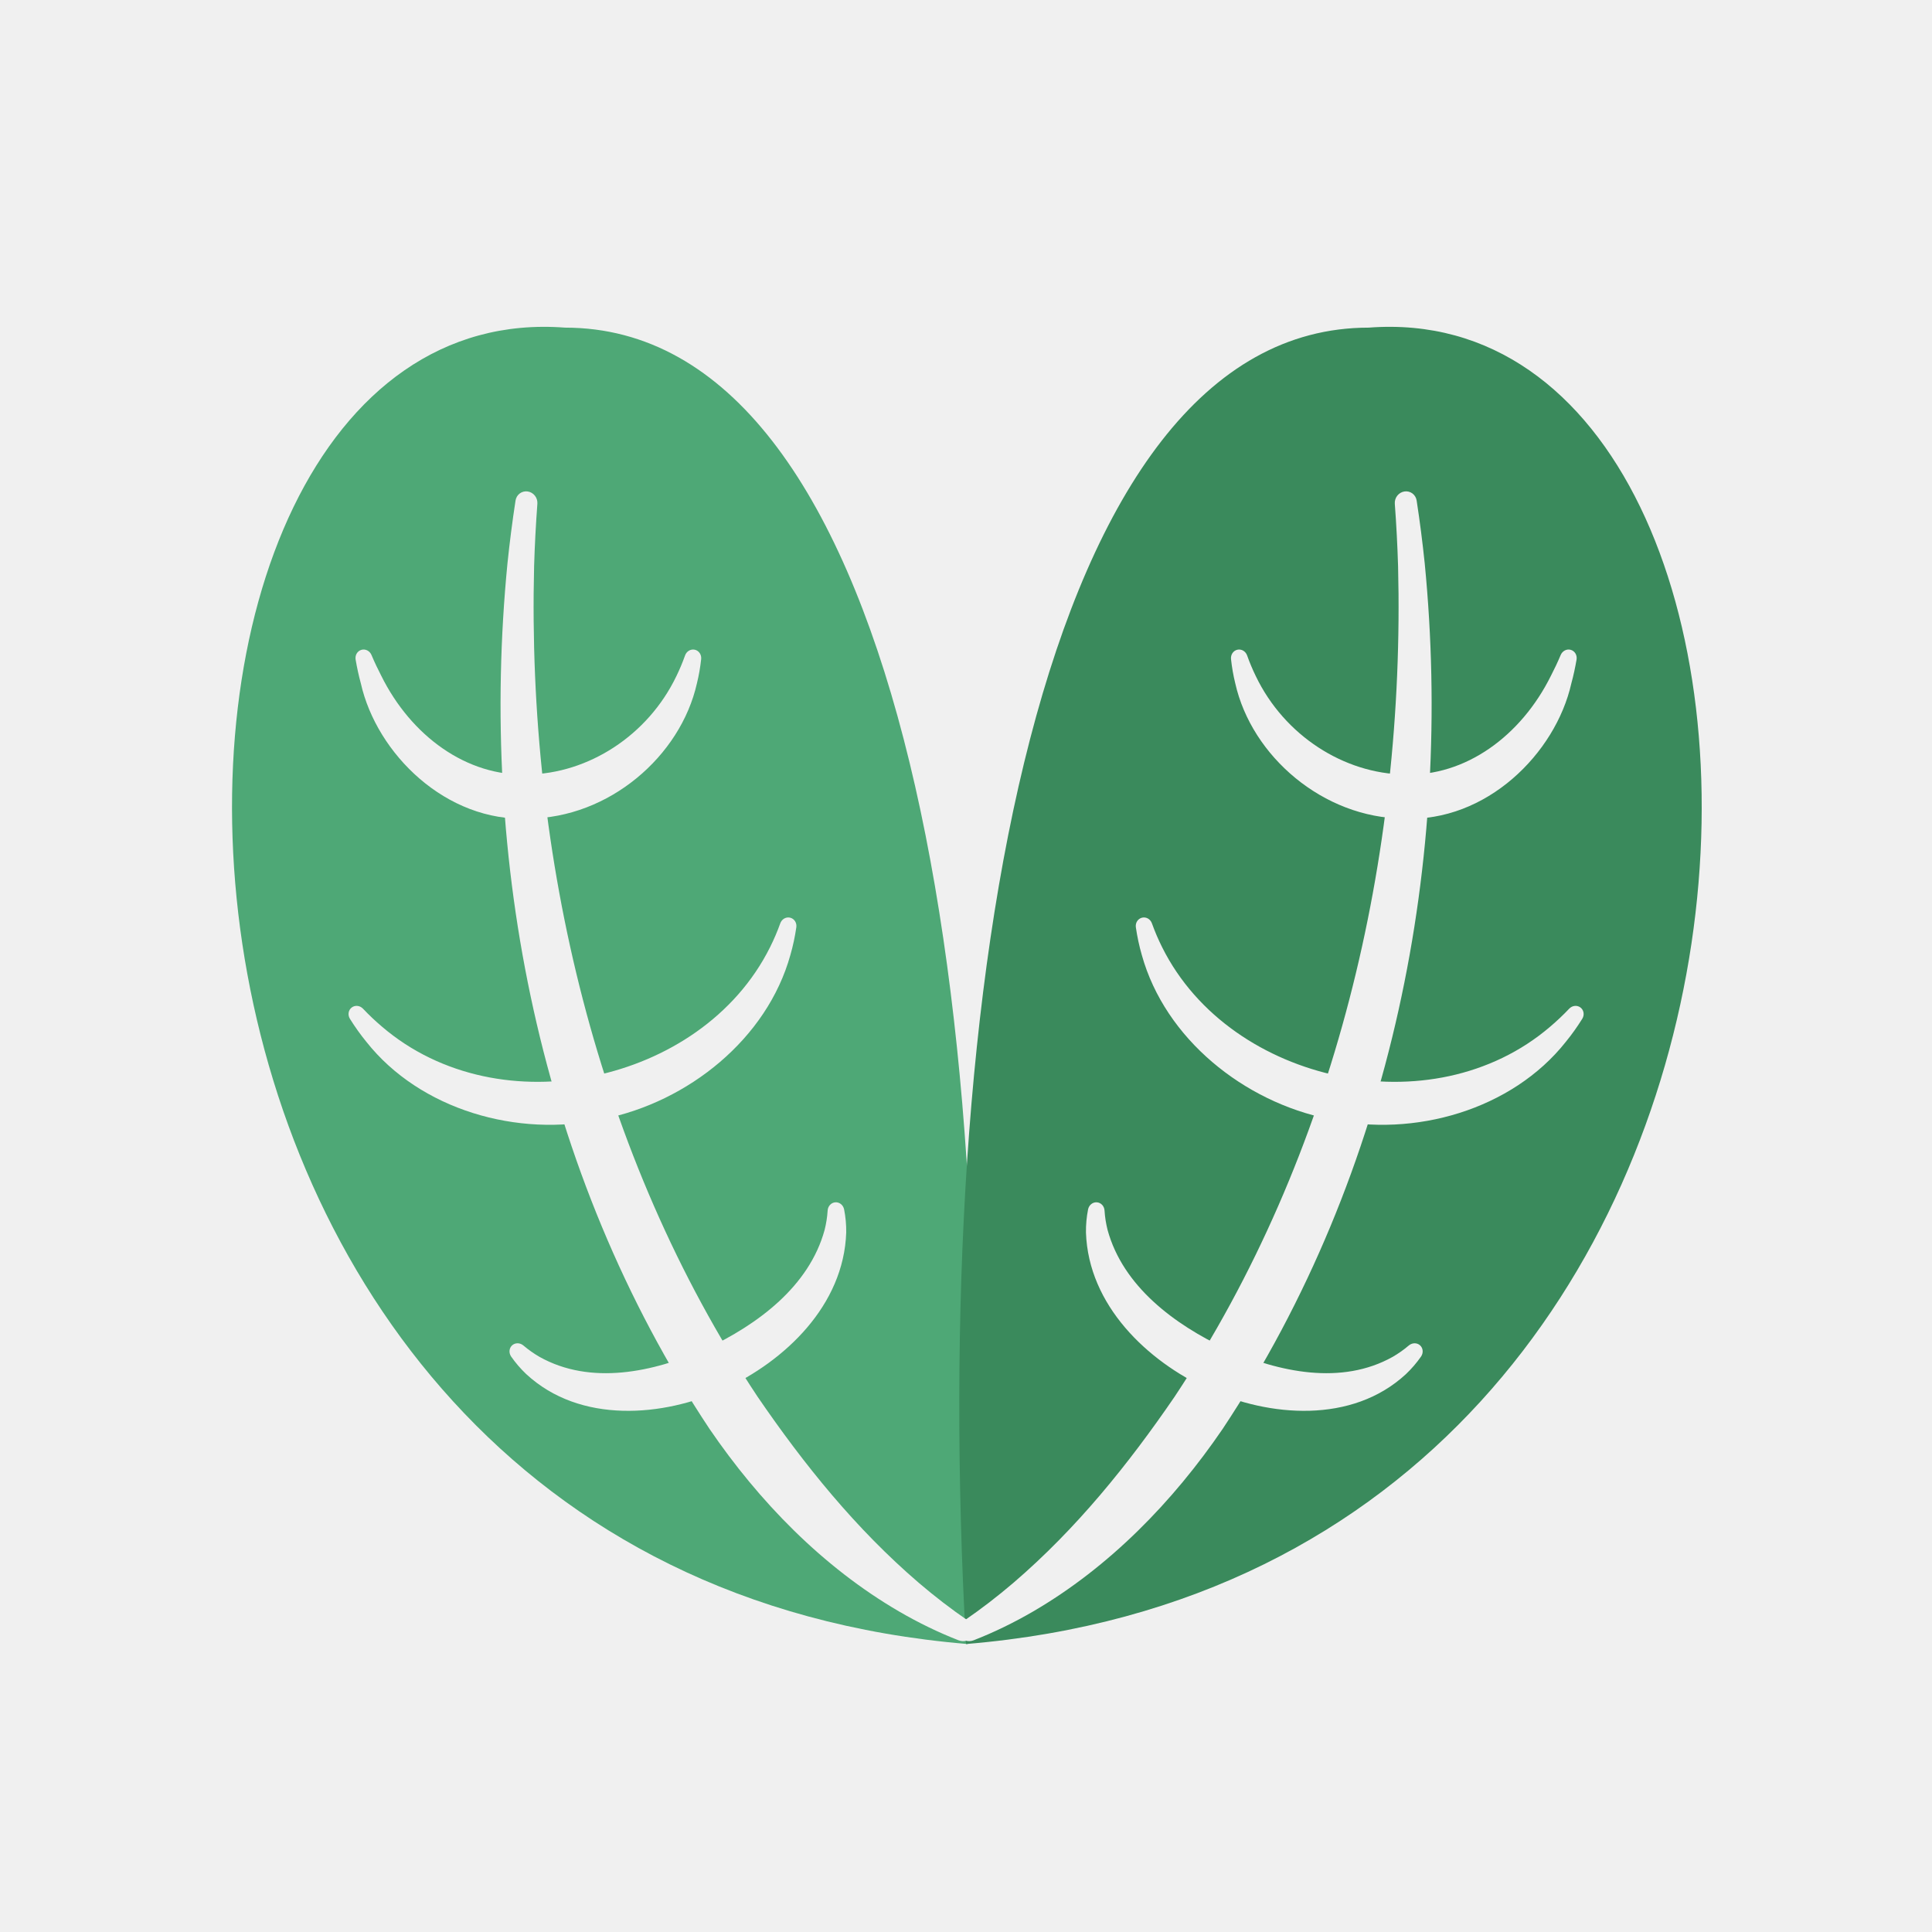
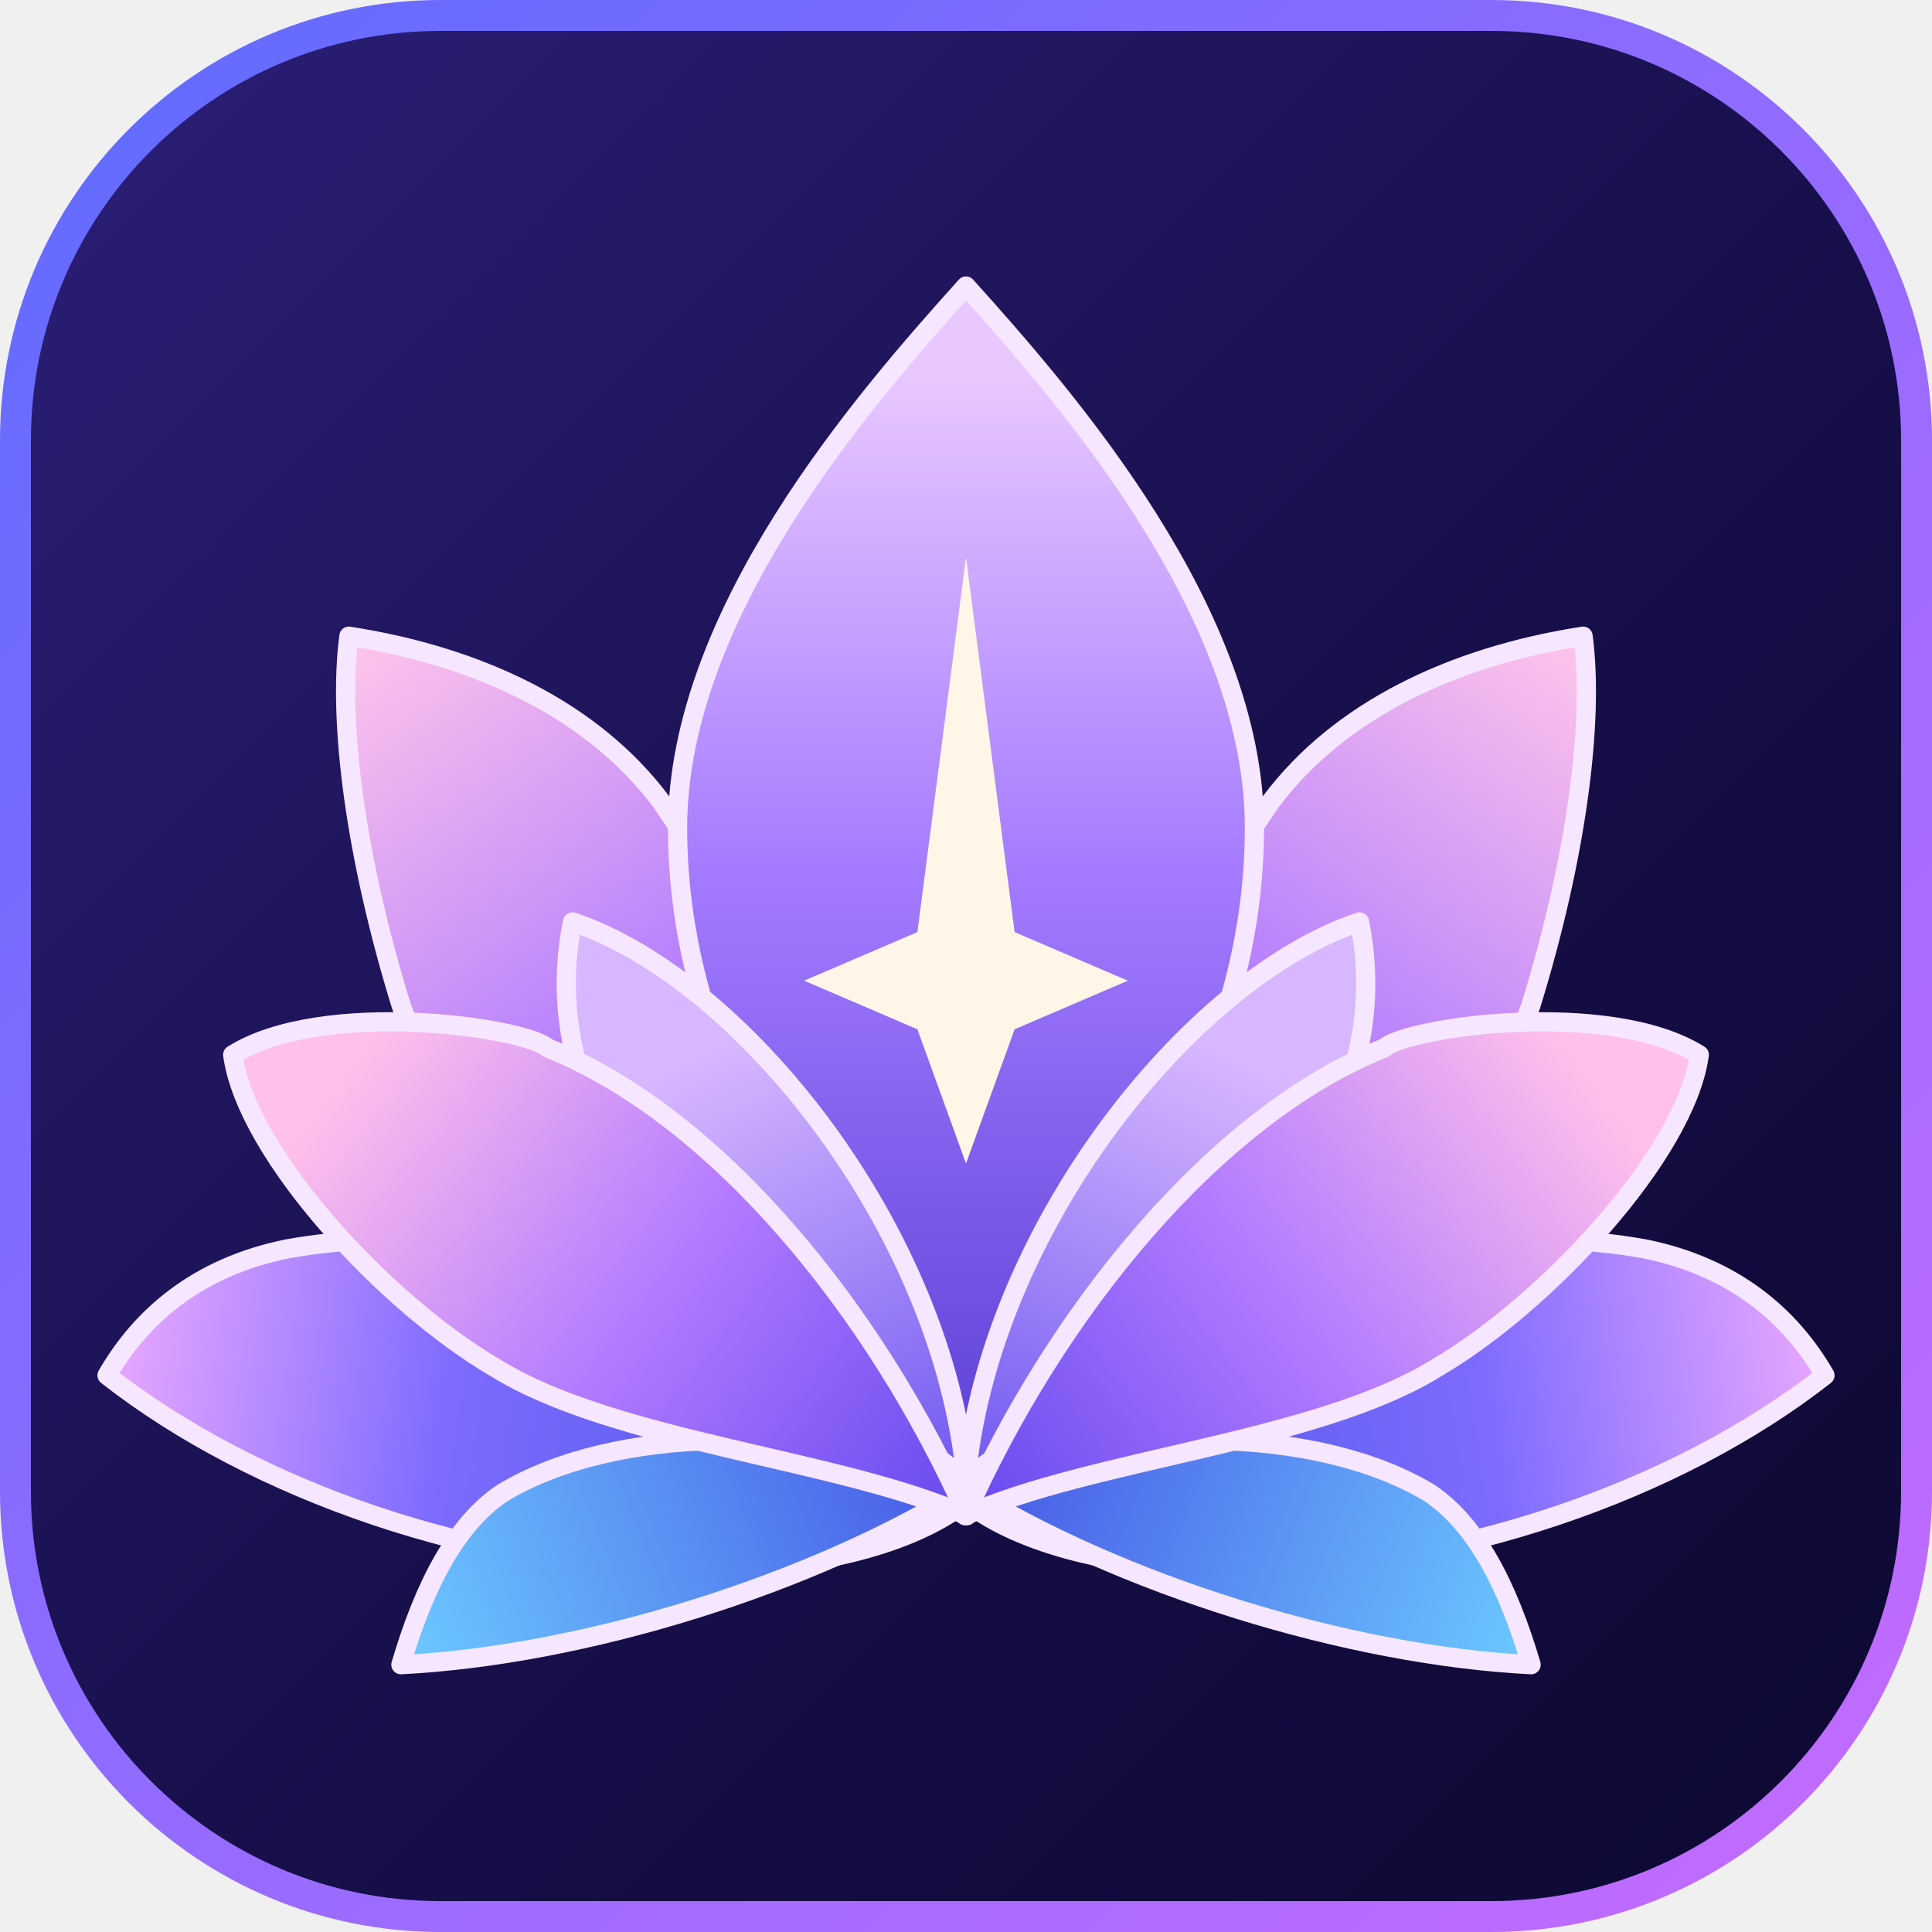
- <svg xmlns="http://www.w3.org/2000/svg" viewBox="28 -19 263 263">
-   <mask id="v">
-     <rect x="28" y="-19" width="263" height="263" fill="white" />
-     <path d="M160.544 204.288C160.188 204.425 159.794 204.449 159.434 204.328C159.075 204.208 158.782 203.957 158.617 203.625C158.452 203.293 158.426 202.902 158.542 202.532C158.658 202.162 158.908 201.848 159.225 201.632C161.562 200.034 163.801 198.304 165.952 196.468C174.509 189.13 181.56 180.393 187.898 171.131C209.763 138.226 219.299 97.595 218.318 58.073C218.231 55.235 218.084 52.41 217.873 49.578C217.844 49.189 217.96 48.794 218.206 48.48C218.452 48.166 218.807 47.958 219.194 47.901C219.58 47.845 219.97 47.944 220.278 48.177C220.587 48.41 220.788 48.758 220.847 49.142C221.284 51.989 221.649 54.838 221.947 57.711C225.857 97.777 217.709 140.468 194.438 175.516C187.699 185.391 179.05 194.307 168.617 200.378C166.005 201.895 163.303 203.213 160.544 204.288Z" fill="black" />
-     <path d="M219.764 164.17C219.978 163.986 220.249 163.869 220.535 163.859C220.821 163.85 221.097 163.948 221.306 164.134C221.514 164.321 221.641 164.584 221.664 164.87C221.686 165.155 221.6 165.438 221.441 165.67C220.837 166.532 220.159 167.324 219.386 168.058C212.047 174.844 200.734 173.891 192.467 170.094C184.167 166.285 176.163 158.691 175.83 148.777C175.817 147.714 175.913 146.666 176.117 145.635C176.174 145.359 176.318 145.101 176.54 144.919C176.761 144.738 177.039 144.648 177.318 144.669C177.597 144.69 177.858 144.821 178.05 145.034C178.242 145.247 178.345 145.524 178.36 145.805C178.417 146.708 178.558 147.577 178.772 148.429C180.87 156.102 187.848 161.302 194.955 164.634C202.123 167.823 210.629 169.604 217.585 165.706C218.347 165.264 219.067 164.761 219.764 164.17Z" fill="black" />
-     <path d="M241.608 118.315C241.803 118.108 242.066 117.967 242.353 117.934C242.64 117.902 242.926 117.979 243.151 118.152C243.376 118.325 243.525 118.581 243.567 118.866C243.61 119.152 243.542 119.442 243.392 119.685C242.706 120.784 241.978 121.81 241.153 122.821C233.85 132.056 220.54 135.914 208.946 133.335C197.32 131.008 186.606 122.4 183.433 111.005C183.073 109.754 182.808 108.508 182.622 107.228C182.583 106.946 182.637 106.652 182.792 106.408C182.946 106.164 183.185 105.989 183.46 105.922C183.736 105.854 184.028 105.898 184.278 106.043C184.528 106.189 184.712 106.424 184.808 106.692C185.213 107.82 185.673 108.89 186.198 109.942C190.92 119.411 200.273 125.389 210.173 127.461C220.081 129.558 230.968 127.663 239.029 120.755C239.933 119.987 240.775 119.193 241.608 118.315Z" fill="black" />
-     <path d="M240.453 70.167C240.563 69.906 240.757 69.681 241.012 69.548C241.266 69.415 241.558 69.383 241.829 69.462C242.099 69.54 242.329 69.723 242.473 69.971C242.617 70.22 242.66 70.513 242.614 70.793C242.421 71.908 242.202 72.94 241.905 74.026C239.742 83.614 230.289 92.944 219.087 92.431C208.132 92.35 198.387 83.948 196.155 74.026C195.883 72.923 195.698 71.844 195.576 70.724C195.548 70.443 195.609 70.153 195.769 69.913C195.928 69.674 196.169 69.506 196.444 69.445C196.719 69.384 197.008 69.434 197.254 69.583C197.5 69.732 197.679 69.968 197.772 70.236C198.118 71.212 198.504 72.123 198.946 73.033C202.846 81.158 210.971 86.311 219.192 86.432C227.479 86.728 235.069 81.192 239.14 72.962C239.614 72.042 240.037 71.153 240.453 70.167Z" fill="black" />
-     <path d="M158.481 204.288C158.837 204.425 159.231 204.449 159.591 204.328C159.95 204.208 160.243 203.957 160.408 203.625C160.573 203.293 160.599 202.902 160.483 202.532C160.367 202.162 160.117 201.848 159.8 201.632C157.463 200.034 155.224 198.304 153.073 196.468C144.516 189.13 137.465 180.393 131.127 171.131C109.262 138.226 99.726 97.595 100.707 58.073C100.794 55.235 100.941 52.41 101.152 49.578C101.181 49.189 101.065 48.794 100.819 48.48C100.573 48.166 100.218 47.958 99.831 47.901C99.445 47.845 99.055 47.944 98.747 48.177C98.438 48.41 98.237 48.758 98.178 49.142C97.741 51.989 97.376 54.838 97.078 57.711C93.168 97.777 101.316 140.468 124.586 175.516C131.326 185.391 139.975 194.307 150.408 200.378C153.02 201.895 155.722 203.213 158.481 204.288Z" fill="black" />
-     <path d="M99.261 164.17C99.047 163.986 98.776 163.869 98.49 163.859C98.204 163.85 97.928 163.948 97.719 164.134C97.511 164.321 97.383 164.584 97.361 164.87C97.338 165.155 97.425 165.438 97.584 165.67C98.188 166.532 98.866 167.324 99.639 168.058C106.978 174.844 118.291 173.891 126.558 170.094C134.858 166.285 142.862 158.691 143.195 148.777C143.208 147.714 143.112 146.666 142.908 145.635C142.851 145.359 142.707 145.101 142.485 144.919C142.264 144.738 141.986 144.648 141.707 144.669C141.428 144.69 141.166 144.821 140.975 145.034C140.783 145.247 140.68 145.524 140.665 145.805C140.608 146.708 140.467 147.577 140.253 148.429C138.155 156.102 131.177 161.302 124.07 164.634C116.902 167.823 108.396 169.604 101.44 165.706C100.678 165.264 99.958 164.761 99.261 164.17Z" fill="black" />
-     <path d="M77.418 118.315C77.222 118.108 76.959 117.967 76.672 117.934C76.385 117.902 76.099 117.979 75.874 118.152C75.649 118.325 75.501 118.581 75.458 118.866C75.415 119.152 75.483 119.442 75.632 119.685C76.319 120.784 77.047 121.81 77.872 122.821C85.175 132.056 98.485 135.914 110.079 133.335C121.705 131.008 132.419 122.4 135.592 111.005C135.952 109.754 136.217 108.508 136.403 107.228C136.442 106.946 136.388 106.652 136.233 106.408C136.079 106.164 135.84 105.989 135.565 105.922C135.289 105.854 134.997 105.898 134.747 106.043C134.497 106.189 134.313 106.424 134.217 106.692C133.812 107.82 133.352 108.89 132.827 109.942C128.105 119.411 118.752 125.389 108.852 127.461C98.944 129.558 88.056 127.663 79.996 120.755C79.092 119.987 78.25 119.193 77.418 118.315Z" fill="black" />
-     <path d="M78.572 70.167C78.462 69.906 78.268 69.681 78.013 69.548C77.759 69.415 77.467 69.383 77.196 69.462C76.926 69.54 76.696 69.723 76.552 69.971C76.408 70.22 76.365 70.513 76.411 70.793C76.604 71.908 76.823 72.94 77.12 74.026C79.283 83.614 88.736 92.944 99.938 92.431C110.893 92.35 120.638 83.948 122.87 74.026C123.142 72.923 123.327 71.844 123.449 70.724C123.477 70.443 123.416 70.153 123.256 69.913C123.097 69.674 122.856 69.506 122.581 69.445C122.306 69.384 122.017 69.434 121.771 69.583C121.525 69.732 121.346 69.968 121.253 70.236C120.907 71.212 120.521 72.123 120.079 73.033C116.179 81.158 108.054 86.311 99.833 86.432C91.546 86.728 83.956 81.192 79.885 72.962C79.411 72.042 78.988 71.153 78.572 70.167Z" fill="black" />
-   </mask>
-   <g mask="url(#v)">
-     <path d="M159.737 204.8C36.221 194.555 38.184 20.523 104.909 25.6C149.768 25.6 164.721 115.2 159.737 204.8Z" fill="#4EA876" />
-     <path d="M159.5 204.8C283.016 194.555 281.053 20.523 214.328 25.6C169.469 25.6 154.516 115.2 159.5 204.8Z" fill="#3A8A5C" />
+ <svg xmlns="http://www.w3.org/2000/svg" viewBox="0 0 100 100">
+   <defs>
+     <linearGradient id="c3t" x1="0" y1="0" x2="100" y2="100" gradientUnits="userSpaceOnUse">
+       <stop offset="0" stop-color="#2c1f7a" />
+       <stop offset=".55" stop-color="#170f4a" />
+       <stop offset="1" stop-color="#0c0830" />
+     </linearGradient>
+     <linearGradient id="c3e" x1="0" y1="0" x2="100" y2="100" gradientUnits="userSpaceOnUse">
+       <stop offset="0" stop-color="#5f6bff" />
+       <stop offset="1" stop-color="#c66bff" />
+     </linearGradient>
+     <linearGradient id="c3upper" x1="23" y1="29" x2="49" y2="64" gradientUnits="userSpaceOnUse">
+       <stop offset="0" stop-color="#ffc4ea" />
+       <stop offset="0.5" stop-color="#b07bff" />
+       <stop offset="1" stop-color="#5b4ae6" />
+     </linearGradient>
+     <linearGradient id="c3center" x1="50" y1="17" x2="50" y2="66" gradientUnits="userSpaceOnUse">
+       <stop offset="0" stop-color="#e9c8ff" />
+       <stop offset="0.45" stop-color="#a47bff" />
+       <stop offset="1" stop-color="#5a3fd6" />
+     </linearGradient>
+     <linearGradient id="c3wide" x1="12" y1="60" x2="50" y2="66" gradientUnits="userSpaceOnUse">
+       <stop offset="0" stop-color="#e9a8ff" />
+       <stop offset="0.4" stop-color="#7d6bff" />
+       <stop offset="1" stop-color="#3f55e0" />
+     </linearGradient>
+     <linearGradient id="c3lower" x1="25" y1="74" x2="50" y2="64" gradientUnits="userSpaceOnUse">
+       <stop offset="0" stop-color="#6cc9ff" />
+       <stop offset="1" stop-color="#4655e6" />
+     </linearGradient>
+     <linearGradient id="c3front" x1="40" y1="46.5" x2="50" y2="67" gradientUnits="userSpaceOnUse">
+       <stop offset="0" stop-color="#d7b7ff" />
+       <stop offset="1" stop-color="#6b55f0" />
+     </linearGradient>
+     <linearGradient id="c3mid" x1="24" y1="46" x2="50" y2="66" gradientUnits="userSpaceOnUse">
+       <stop offset="0" stop-color="#ffc0ea" />
+       <stop offset="0.5" stop-color="#b47cff" />
+       <stop offset="1" stop-color="#6a4cf0" />
+     </linearGradient>
+   </defs>
+   <rect x=".8" y=".8" width="98.4" height="98.4" rx="22" fill="url(#c3t)" stroke="url(#c3e)" stroke-width="1.6" />
+   <g transform="translate(50 52) scale(1.17) translate(-50 -45)">
+     <path d="M49 64 C38 61 28.5 55 25 45 C23 38.5 22.2 32.5 22.7 28.7 C28.5 29.6 33.5 32 36.5 36 C41 42.5 45.5 52 49 64 Z" fill="url(#c3upper)" stroke="#f7e6ff" stroke-width="0.85" stroke-linejoin="round" />
+     <path d="M49 64 C38 61 28.5 55 25 45 C23 38.5 22.2 32.5 22.7 28.7 C28.5 29.6 33.5 32 36.5 36 C41 42.5 45.5 52 49 64 Z" fill="url(#c3upper)" stroke="#f7e6ff" stroke-width="0.85" stroke-linejoin="round" transform="matrix(-1 0 0 1 100 0)" />
+     <path d="M50 13.21 C54.5 18.21 62.76 27.68 62.76 37.18 C62.76 47.18 57 56 50 64 C43 56 37.24 47.18 37.24 37.18 C37.24 27.68 45.5 18.21 50 13.21 Z" fill="url(#c3center)" stroke="#f7e6ff" stroke-width="0.85" stroke-linejoin="round" />
+     <path d="M50 25.21 L52.15 41.79 L57.16 43.94 L52.15 46.09 L50 52.03 L47.85 46.09 L42.84 43.94 L47.85 41.79Z" fill="#fff6e8" />
+     <path d="M50 67 C42 58.5 30 54 20 55.8 C16 56.6 13.5 58.8 12 61.4 C18.5 66.5 28.5 70 38 70 C44 70 48 68.6 50 67 Z" fill="url(#c3wide)" stroke="#f7e6ff" stroke-width="0.85" stroke-linejoin="round" />
+     <path d="M50 67 C42 58.5 30 54 20 55.8 C16 56.6 13.5 58.8 12 61.4 C18.5 66.5 28.5 70 38 70 C44 70 48 68.6 50 67 Z" fill="url(#c3wide)" stroke="#f7e6ff" stroke-width="0.85" stroke-linejoin="round" transform="matrix(-1 0 0 1 100 0)" />
+     <path d="M50 66 C43 63.6 34.5 63.6 29.5 66.6 C27.4 68 26 70.8 25 74.2 C33 73.8 43.2 70.69 50.2 66.29 Z" fill="url(#c3lower)" stroke="#f7e6ff" stroke-width="0.85" stroke-linejoin="round" />
+     <path d="M50 66 C43 63.6 34.5 63.6 29.5 66.6 C27.4 68 26 70.8 25 74.2 C33 73.8 43.2 70.69 50.2 66.29 Z" fill="url(#c3lower)" stroke="#f7e6ff" stroke-width="0.85" stroke-linejoin="round" transform="matrix(-1 0 0 1 100 0)" />
+     <path d="M50 66 C45 62 30.13 53.69 32.59 41.34 C40.1 43.84 49 55 50 66 Z" fill="url(#c3front)" stroke="#f7e6ff" stroke-width="0.85" stroke-linejoin="round" />
+     <path d="M50 66 C45 62 30.13 53.69 32.59 41.34 C40.1 43.84 49 55 50 66 Z" fill="url(#c3front)" stroke="#f7e6ff" stroke-width="0.85" stroke-linejoin="round" transform="matrix(-1 0 0 1 100 0)" />
+     <path d="M50.04 67.61 C46.04 58.61 39 49.92 31.5 46.92 C30.48 45.99 21.54 44.72 17.56 47.22 C18.16 51.62 24.37 58.26 29.17 61.06 C34.47 64.36 44.54 65.11 50.04 67.61 Z" fill="url(#c3mid)" stroke="#f7e6ff" stroke-width="0.85" stroke-linejoin="round" />
+     <path d="M50.04 67.61 C46.04 58.61 39 49.92 31.5 46.92 C30.48 45.99 21.54 44.72 17.56 47.22 C18.16 51.62 24.37 58.26 29.17 61.06 C34.47 64.36 44.54 65.11 50.04 67.61 Z" fill="url(#c3mid)" stroke="#f7e6ff" stroke-width="0.85" stroke-linejoin="round" transform="matrix(-1 0 0 1 100 0)" />
  </g>
</svg>
